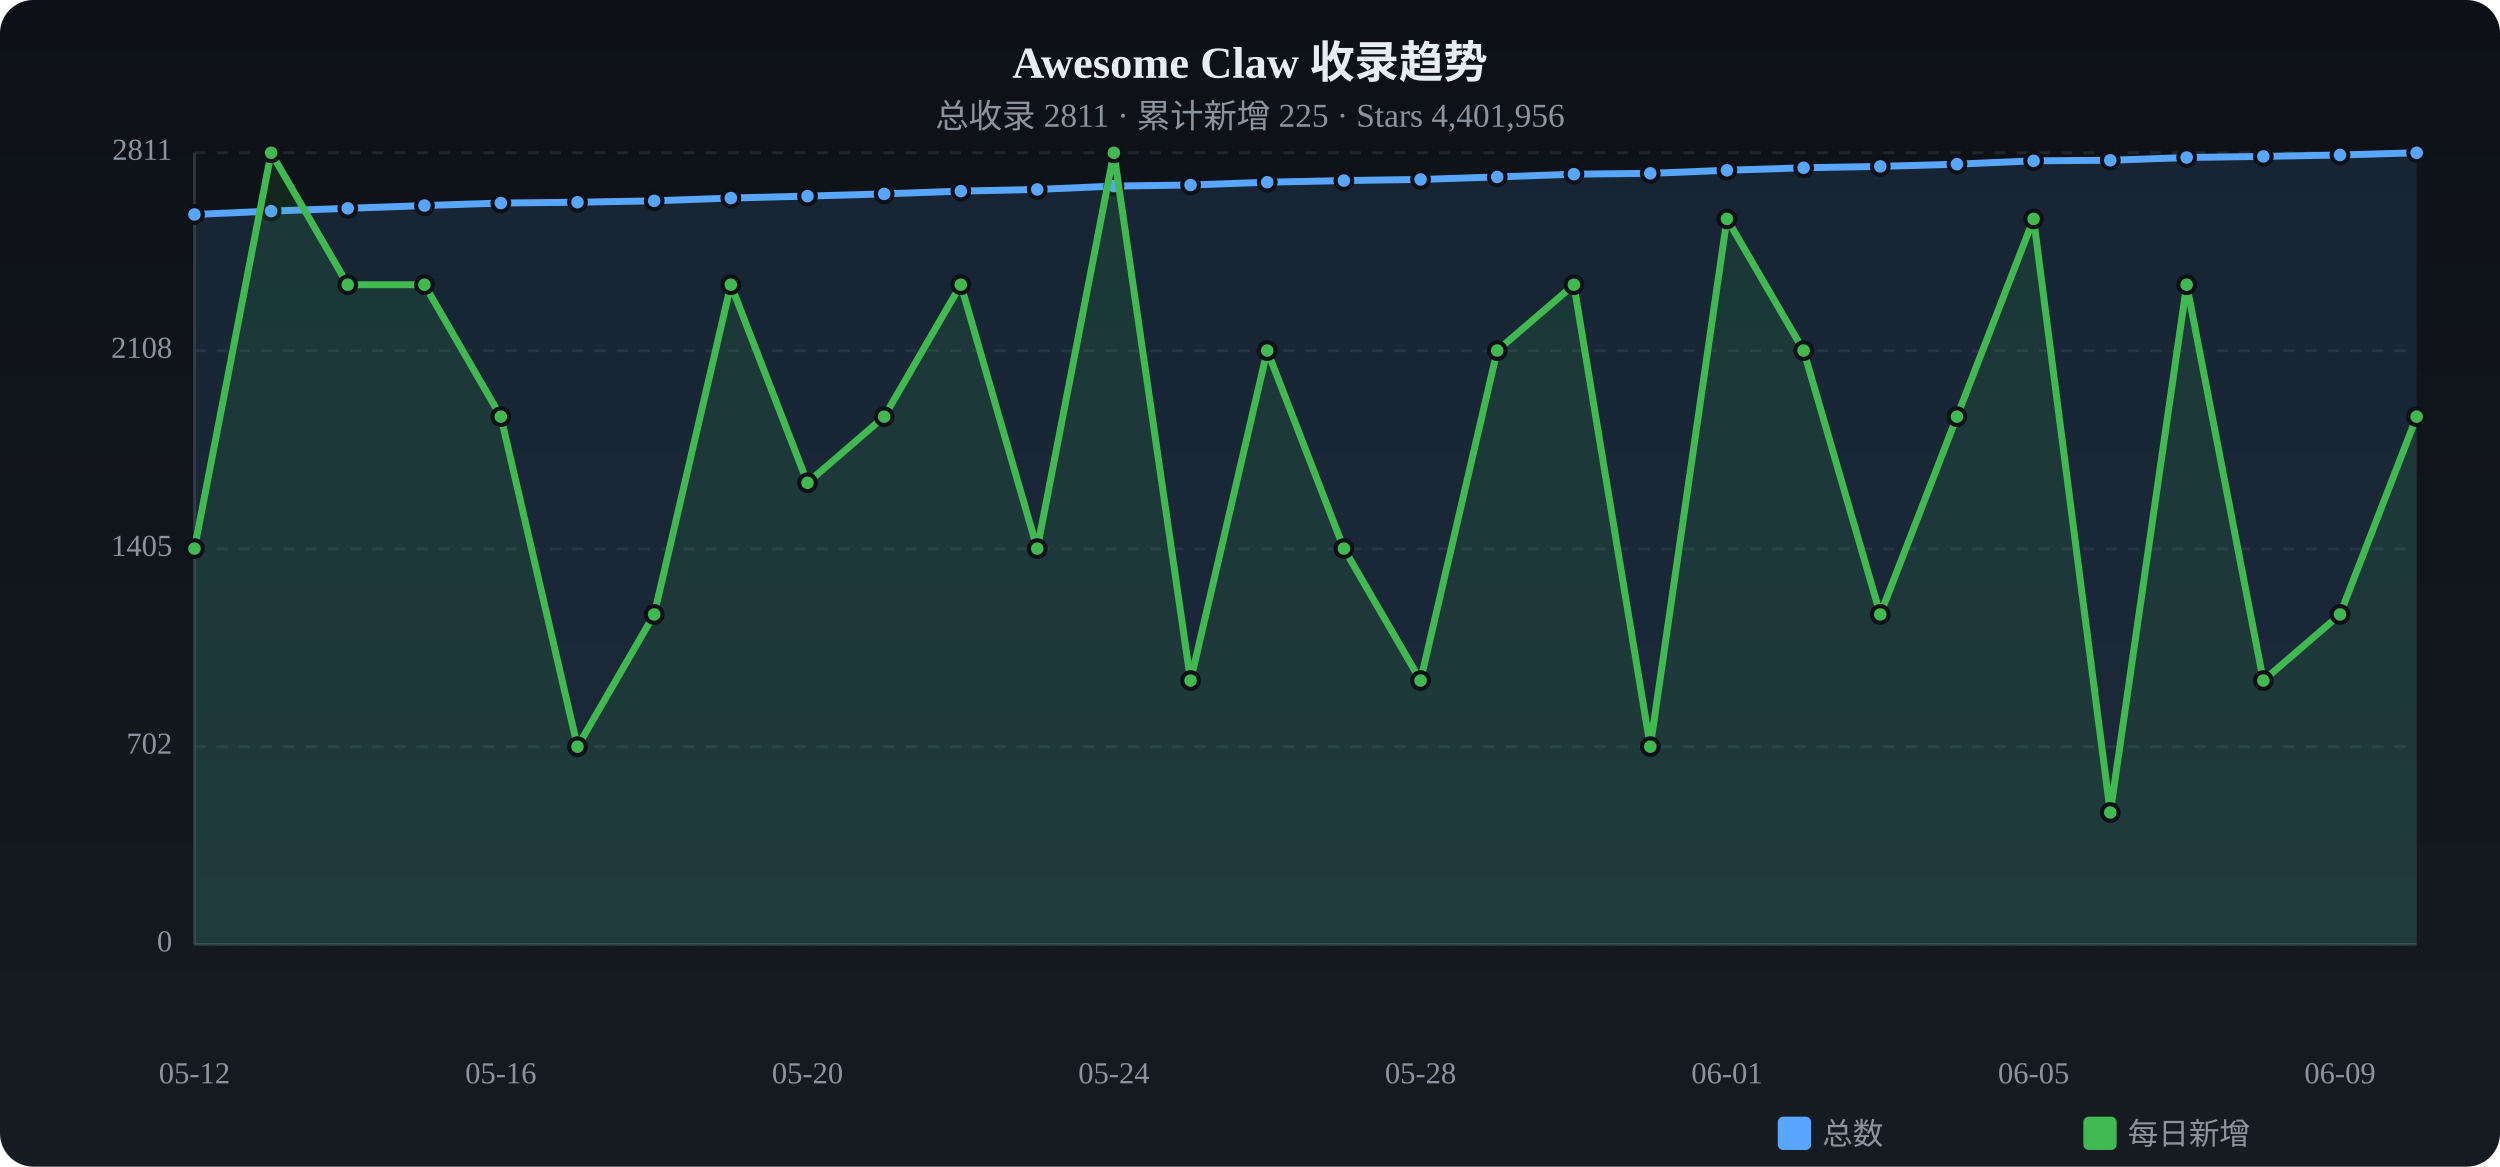
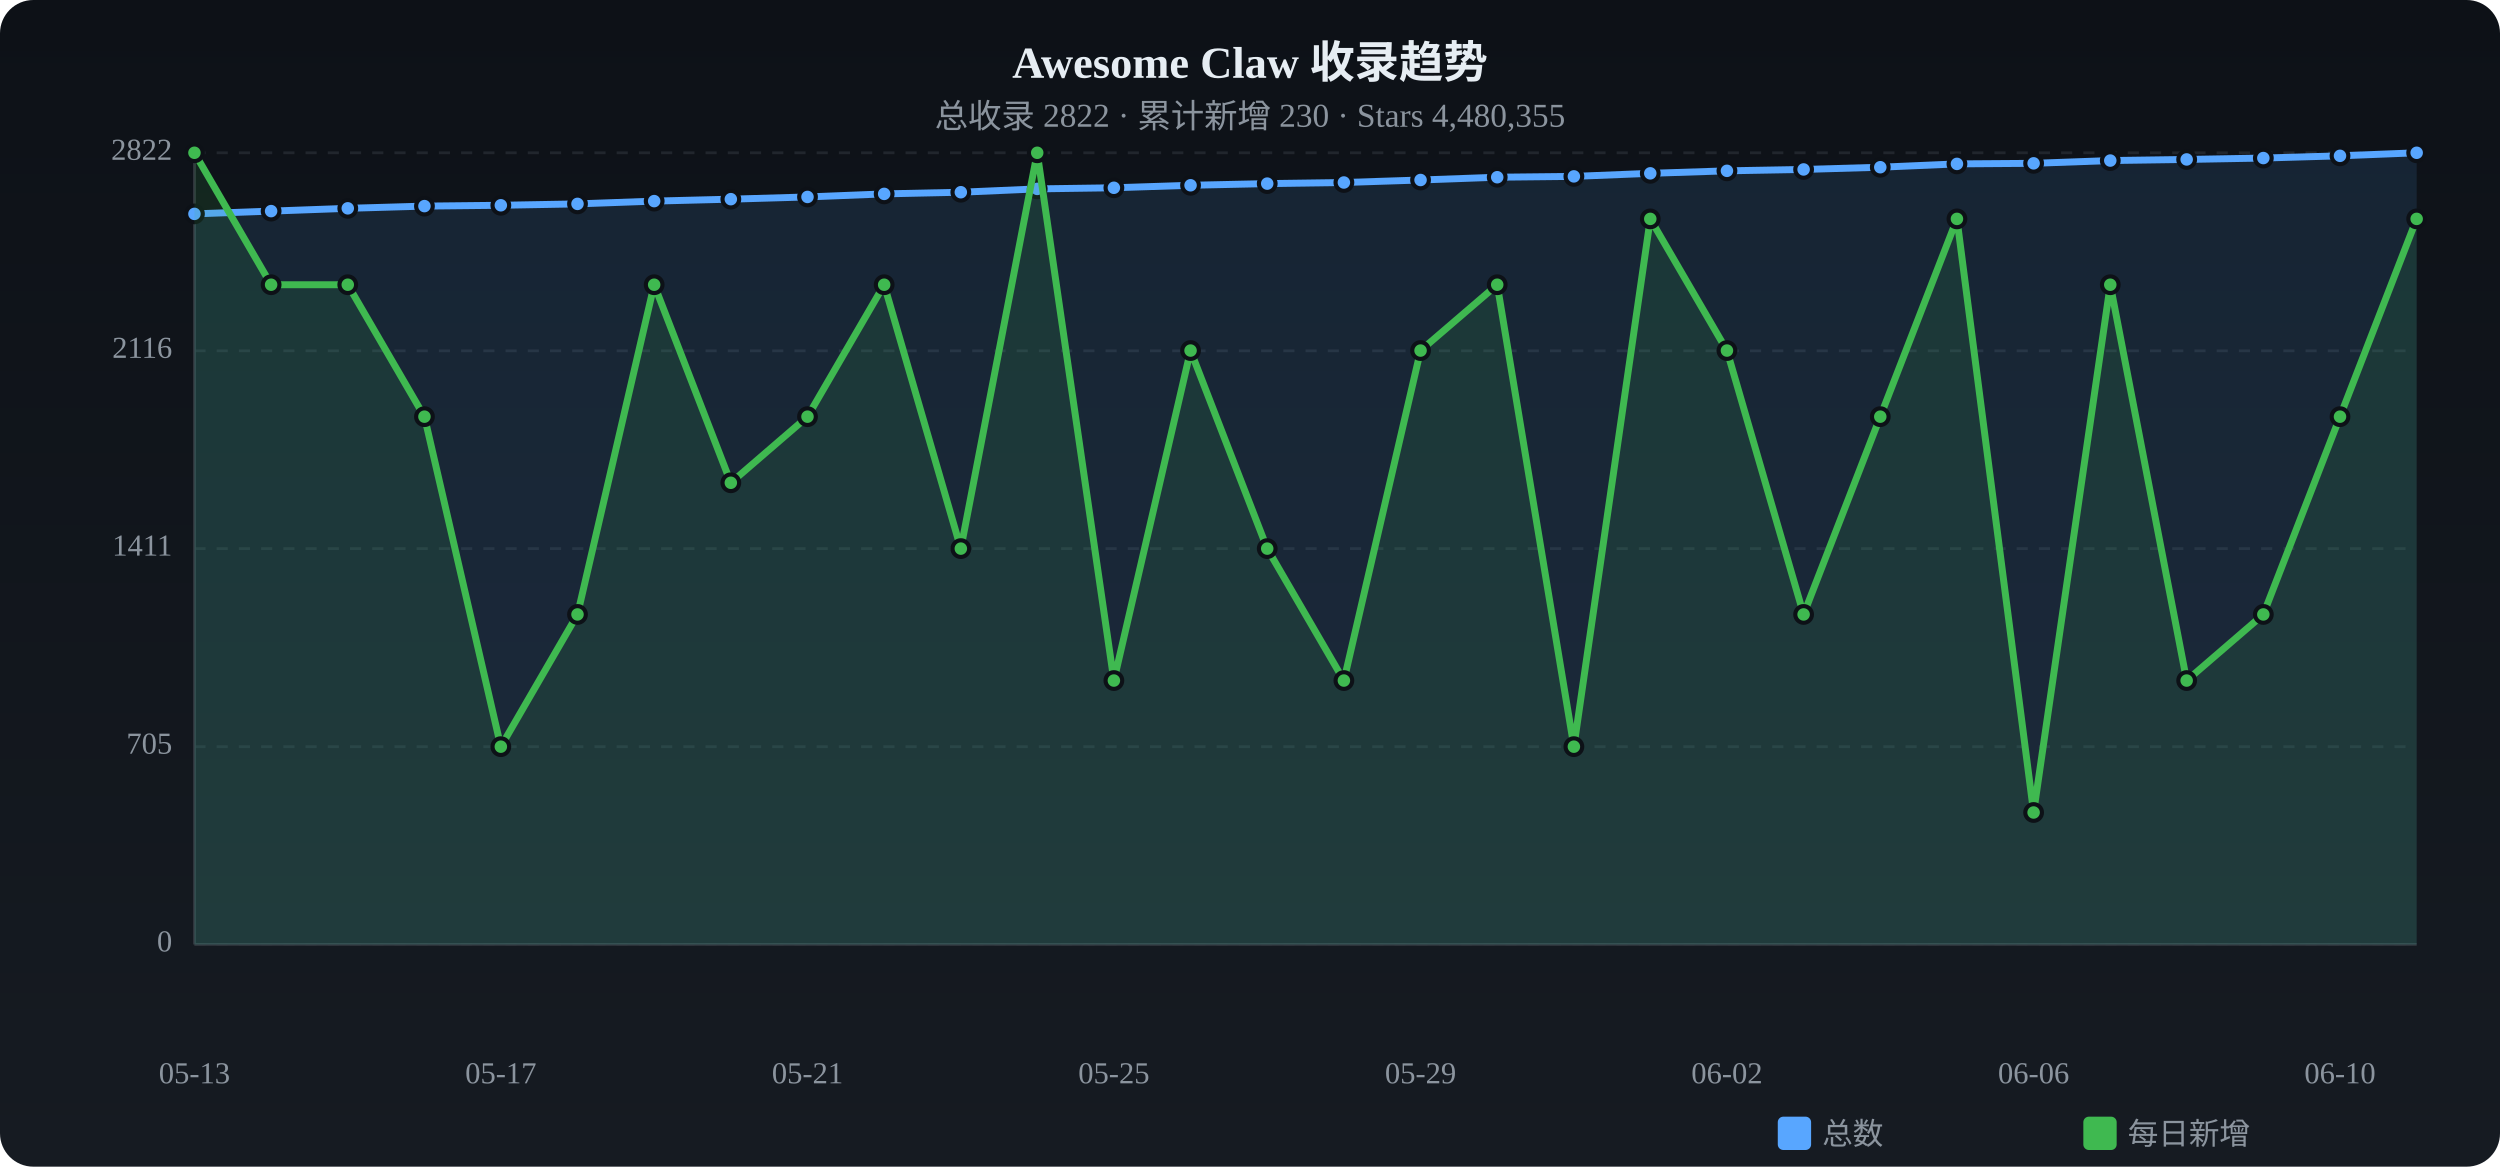
<svg xmlns="http://www.w3.org/2000/svg" viewBox="0 0 900 420" width="900" height="420">
  <defs>
    <linearGradient id="tbg" x1="0%" y1="0%" x2="0%" y2="100%">
      <stop offset="0%" stop-color="#0d1117" />
      <stop offset="100%" stop-color="#161b22" />
    </linearGradient>
  </defs>
  <rect width="900" height="420" rx="12" fill="url(#tbg)" />
  <text x="450.0" y="28" text-anchor="middle" fill="#e6edf3" font-size="16" font-weight="bold">Awesome Claw 收录趋势</text>
-   <text x="450.0" y="46" text-anchor="middle" fill="#8b949e" font-size="12">总收录 2811 · 累计新增 225 · Stars 4,401,956</text>
+   <text x="450.0" y="46" text-anchor="middle" fill="#8b949e" font-size="12">总收录 2822 · 累计新增 230 · Stars 4,480,355</text>
  <text x="62" y="340.0" text-anchor="end" fill="#8b949e" font-size="11" dominant-baseline="middle">0</text>
  <line x1="70" y1="340.0" x2="870" y2="340.0" stroke="#21262d" stroke-dasharray="4 4" />
-   <text x="62" y="268.8" text-anchor="end" fill="#8b949e" font-size="11" dominant-baseline="middle">702</text>
+   <text x="62" y="268.8" text-anchor="end" fill="#8b949e" font-size="11" dominant-baseline="middle">705</text>
  <line x1="70" y1="268.8" x2="870" y2="268.8" stroke="#21262d" stroke-dasharray="4 4" />
-   <text x="62" y="197.6" text-anchor="end" fill="#8b949e" font-size="11" dominant-baseline="middle">1405</text>
-   <line x1="70" y1="197.6" x2="870" y2="197.6" stroke="#21262d" stroke-dasharray="4 4" />
-   <text x="62" y="126.3" text-anchor="end" fill="#8b949e" font-size="11" dominant-baseline="middle">2108</text>
+   <text x="62" y="197.5" text-anchor="end" fill="#8b949e" font-size="11" dominant-baseline="middle">1411</text>
+   <line x1="70" y1="197.5" x2="870" y2="197.5" stroke="#21262d" stroke-dasharray="4 4" />
+   <text x="62" y="126.3" text-anchor="end" fill="#8b949e" font-size="11" dominant-baseline="middle">2116</text>
  <line x1="70" y1="126.3" x2="870" y2="126.3" stroke="#21262d" stroke-dasharray="4 4" />
-   <text x="62" y="55.0" text-anchor="end" fill="#8b949e" font-size="11" dominant-baseline="middle">2811</text>
+   <text x="62" y="55.0" text-anchor="end" fill="#8b949e" font-size="11" dominant-baseline="middle">2822</text>
  <line x1="70" y1="55.0" x2="870" y2="55.0" stroke="#21262d" stroke-dasharray="4 4" />
  <line x1="70" y1="55" x2="70" y2="340" stroke="#30363d" />
  <line x1="70" y1="340" x2="870" y2="340" stroke="#30363d" />
-   <path d="M70.0,77.2 L97.6,76.0 L125.2,75.0 L152.8,74.0 L180.3,73.1 L207.9,72.8 L235.5,72.3 L263.1,71.3 L290.7,70.6 L318.3,69.8 L345.9,68.8 L373.4,68.2 L401.0,67.0 L428.6,66.6 L456.2,65.6 L483.8,65.0 L511.4,64.6 L539.0,63.7 L566.6,62.7 L594.1,62.4 L621.7,61.3 L649.3,60.4 L676.9,59.9 L704.5,59.1 L732.1,57.9 L759.7,57.7 L787.2,56.7 L814.8,56.3 L842.4,55.8 L870.0,55.0 L870.0,340 L70.0,340 Z" fill="#58a6ff" opacity="0.12" />
-   <polyline points="70.0,77.2 97.6,76.0 125.2,75.0 152.8,74.0 180.3,73.1 207.9,72.8 235.5,72.3 263.1,71.3 290.7,70.6 318.3,69.8 345.9,68.8 373.4,68.2 401.0,67.0 428.6,66.6 456.2,65.6 483.8,65.0 511.4,64.6 539.0,63.7 566.6,62.7 594.1,62.4 621.7,61.3 649.3,60.4 676.9,59.9 704.5,59.1 732.1,57.9 759.7,57.7 787.2,56.7 814.8,56.3 842.4,55.8 870.0,55.0" fill="none" stroke="#58a6ff" stroke-width="2.5" stroke-linecap="round" stroke-linejoin="round" />
-   <circle cx="70.0" cy="77.2" r="3" fill="#58a6ff" stroke="#0d1117" stroke-width="1.5" />
+   <path d="M70.0,77.0 L97.6,76.0 L125.2,75.0 L152.8,74.2 L180.3,73.9 L207.9,73.4 L235.5,72.4 L263.1,71.7 L290.7,70.9 L318.3,69.8 L345.9,69.2 L373.4,68.0 L401.0,67.6 L428.6,66.7 L456.2,66.1 L483.8,65.7 L511.4,64.8 L539.0,63.8 L566.6,63.5 L594.1,62.4 L621.7,61.5 L649.3,61.0 L676.9,60.2 L704.5,59.0 L732.1,58.8 L759.7,57.8 L787.2,57.4 L814.8,56.9 L842.4,56.1 L870.0,55.0 L870.0,340 L70.0,340 Z" fill="#58a6ff" opacity="0.12" />
+   <polyline points="70.0,77.0 97.6,76.0 125.2,75.0 152.8,74.2 180.3,73.9 207.9,73.4 235.5,72.4 263.1,71.7 290.7,70.9 318.3,69.8 345.9,69.2 373.4,68.0 401.0,67.6 428.6,66.7 456.2,66.1 483.8,65.7 511.4,64.8 539.0,63.8 566.6,63.5 594.1,62.4 621.7,61.5 649.3,61.0 676.9,60.2 704.5,59.0 732.1,58.8 759.7,57.8 787.2,57.4 814.8,56.9 842.4,56.1 870.0,55.0" fill="none" stroke="#58a6ff" stroke-width="2.5" stroke-linecap="round" stroke-linejoin="round" />
+   <circle cx="70.0" cy="77.0" r="3" fill="#58a6ff" stroke="#0d1117" stroke-width="1.5" />
  <circle cx="97.6" cy="76.0" r="3" fill="#58a6ff" stroke="#0d1117" stroke-width="1.5" />
  <circle cx="125.2" cy="75.0" r="3" fill="#58a6ff" stroke="#0d1117" stroke-width="1.5" />
-   <circle cx="152.8" cy="74.0" r="3" fill="#58a6ff" stroke="#0d1117" stroke-width="1.5" />
-   <circle cx="180.3" cy="73.1" r="3" fill="#58a6ff" stroke="#0d1117" stroke-width="1.5" />
-   <circle cx="207.9" cy="72.8" r="3" fill="#58a6ff" stroke="#0d1117" stroke-width="1.5" />
-   <circle cx="235.5" cy="72.3" r="3" fill="#58a6ff" stroke="#0d1117" stroke-width="1.5" />
-   <circle cx="263.1" cy="71.3" r="3" fill="#58a6ff" stroke="#0d1117" stroke-width="1.5" />
-   <circle cx="290.7" cy="70.6" r="3" fill="#58a6ff" stroke="#0d1117" stroke-width="1.5" />
+   <circle cx="152.8" cy="74.2" r="3" fill="#58a6ff" stroke="#0d1117" stroke-width="1.5" />
+   <circle cx="180.3" cy="73.9" r="3" fill="#58a6ff" stroke="#0d1117" stroke-width="1.5" />
+   <circle cx="207.9" cy="73.4" r="3" fill="#58a6ff" stroke="#0d1117" stroke-width="1.5" />
+   <circle cx="235.5" cy="72.4" r="3" fill="#58a6ff" stroke="#0d1117" stroke-width="1.5" />
+   <circle cx="263.1" cy="71.7" r="3" fill="#58a6ff" stroke="#0d1117" stroke-width="1.5" />
+   <circle cx="290.7" cy="70.9" r="3" fill="#58a6ff" stroke="#0d1117" stroke-width="1.5" />
  <circle cx="318.3" cy="69.8" r="3" fill="#58a6ff" stroke="#0d1117" stroke-width="1.5" />
-   <circle cx="345.9" cy="68.8" r="3" fill="#58a6ff" stroke="#0d1117" stroke-width="1.5" />
-   <circle cx="373.4" cy="68.2" r="3" fill="#58a6ff" stroke="#0d1117" stroke-width="1.5" />
-   <circle cx="401.0" cy="67.0" r="3" fill="#58a6ff" stroke="#0d1117" stroke-width="1.5" />
-   <circle cx="428.6" cy="66.6" r="3" fill="#58a6ff" stroke="#0d1117" stroke-width="1.5" />
-   <circle cx="456.2" cy="65.6" r="3" fill="#58a6ff" stroke="#0d1117" stroke-width="1.5" />
-   <circle cx="483.8" cy="65.0" r="3" fill="#58a6ff" stroke="#0d1117" stroke-width="1.5" />
-   <circle cx="511.4" cy="64.6" r="3" fill="#58a6ff" stroke="#0d1117" stroke-width="1.5" />
-   <circle cx="539.0" cy="63.7" r="3" fill="#58a6ff" stroke="#0d1117" stroke-width="1.5" />
-   <circle cx="566.6" cy="62.7" r="3" fill="#58a6ff" stroke="#0d1117" stroke-width="1.5" />
+   <circle cx="345.9" cy="69.2" r="3" fill="#58a6ff" stroke="#0d1117" stroke-width="1.5" />
+   <circle cx="373.4" cy="68.0" r="3" fill="#58a6ff" stroke="#0d1117" stroke-width="1.5" />
+   <circle cx="401.0" cy="67.6" r="3" fill="#58a6ff" stroke="#0d1117" stroke-width="1.5" />
+   <circle cx="428.6" cy="66.7" r="3" fill="#58a6ff" stroke="#0d1117" stroke-width="1.5" />
+   <circle cx="456.2" cy="66.1" r="3" fill="#58a6ff" stroke="#0d1117" stroke-width="1.5" />
+   <circle cx="483.8" cy="65.7" r="3" fill="#58a6ff" stroke="#0d1117" stroke-width="1.5" />
+   <circle cx="511.4" cy="64.8" r="3" fill="#58a6ff" stroke="#0d1117" stroke-width="1.5" />
+   <circle cx="539.0" cy="63.8" r="3" fill="#58a6ff" stroke="#0d1117" stroke-width="1.5" />
+   <circle cx="566.6" cy="63.5" r="3" fill="#58a6ff" stroke="#0d1117" stroke-width="1.5" />
  <circle cx="594.1" cy="62.4" r="3" fill="#58a6ff" stroke="#0d1117" stroke-width="1.5" />
-   <circle cx="621.7" cy="61.3" r="3" fill="#58a6ff" stroke="#0d1117" stroke-width="1.5" />
-   <circle cx="649.3" cy="60.4" r="3" fill="#58a6ff" stroke="#0d1117" stroke-width="1.5" />
-   <circle cx="676.9" cy="59.9" r="3" fill="#58a6ff" stroke="#0d1117" stroke-width="1.5" />
-   <circle cx="704.5" cy="59.1" r="3" fill="#58a6ff" stroke="#0d1117" stroke-width="1.5" />
-   <circle cx="732.1" cy="57.9" r="3" fill="#58a6ff" stroke="#0d1117" stroke-width="1.5" />
-   <circle cx="759.7" cy="57.7" r="3" fill="#58a6ff" stroke="#0d1117" stroke-width="1.5" />
-   <circle cx="787.2" cy="56.7" r="3" fill="#58a6ff" stroke="#0d1117" stroke-width="1.5" />
-   <circle cx="814.8" cy="56.3" r="3" fill="#58a6ff" stroke="#0d1117" stroke-width="1.5" />
-   <circle cx="842.4" cy="55.8" r="3" fill="#58a6ff" stroke="#0d1117" stroke-width="1.5" />
+   <circle cx="621.7" cy="61.5" r="3" fill="#58a6ff" stroke="#0d1117" stroke-width="1.5" />
+   <circle cx="649.3" cy="61.0" r="3" fill="#58a6ff" stroke="#0d1117" stroke-width="1.5" />
+   <circle cx="676.9" cy="60.2" r="3" fill="#58a6ff" stroke="#0d1117" stroke-width="1.5" />
+   <circle cx="704.5" cy="59.0" r="3" fill="#58a6ff" stroke="#0d1117" stroke-width="1.5" />
+   <circle cx="732.1" cy="58.8" r="3" fill="#58a6ff" stroke="#0d1117" stroke-width="1.5" />
+   <circle cx="759.7" cy="57.8" r="3" fill="#58a6ff" stroke="#0d1117" stroke-width="1.5" />
+   <circle cx="787.2" cy="57.4" r="3" fill="#58a6ff" stroke="#0d1117" stroke-width="1.5" />
+   <circle cx="814.8" cy="56.9" r="3" fill="#58a6ff" stroke="#0d1117" stroke-width="1.5" />
+   <circle cx="842.4" cy="56.1" r="3" fill="#58a6ff" stroke="#0d1117" stroke-width="1.5" />
  <circle cx="870.0" cy="55.0" r="3" fill="#58a6ff" stroke="#0d1117" stroke-width="1.5" />
-   <path d="M70.0,197.5 L97.6,55.0 L125.2,102.5 L152.8,102.5 L180.3,150.0 L207.9,268.8 L235.5,221.2 L263.1,102.5 L290.7,173.8 L318.3,150.0 L345.9,102.5 L373.4,197.5 L401.0,55.0 L428.6,245.0 L456.2,126.2 L483.8,197.5 L511.4,245.0 L539.0,126.2 L566.6,102.5 L594.1,268.8 L621.7,78.8 L649.3,126.2 L676.9,221.2 L704.5,150.0 L732.1,78.8 L759.7,292.5 L787.2,102.5 L814.8,245.0 L842.4,221.2 L870.0,150.0 L870.0,340 L70.0,340 Z" fill="#3fb950" opacity="0.12" />
-   <polyline points="70.0,197.5 97.6,55.0 125.2,102.5 152.8,102.5 180.3,150.0 207.9,268.8 235.5,221.2 263.1,102.5 290.7,173.8 318.3,150.0 345.9,102.5 373.4,197.5 401.0,55.0 428.6,245.0 456.2,126.2 483.8,197.5 511.4,245.0 539.0,126.2 566.6,102.5 594.1,268.8 621.7,78.8 649.3,126.2 676.9,221.2 704.5,150.0 732.1,78.8 759.7,292.5 787.2,102.5 814.8,245.0 842.4,221.2 870.0,150.0" fill="none" stroke="#3fb950" stroke-width="2.5" stroke-linecap="round" stroke-linejoin="round" />
-   <circle cx="70.0" cy="197.5" r="3" fill="#3fb950" stroke="#0d1117" stroke-width="1.5" />
-   <circle cx="97.6" cy="55.0" r="3" fill="#3fb950" stroke="#0d1117" stroke-width="1.5" />
+   <path d="M70.0,55.0 L97.6,102.5 L125.2,102.5 L152.8,150.0 L180.3,268.8 L207.9,221.2 L235.5,102.5 L263.1,173.8 L290.7,150.0 L318.3,102.5 L345.9,197.5 L373.4,55.0 L401.0,245.0 L428.6,126.2 L456.2,197.5 L483.8,245.0 L511.4,126.2 L539.0,102.5 L566.6,268.8 L594.1,78.8 L621.7,126.2 L649.3,221.2 L676.9,150.0 L704.5,78.8 L732.1,292.5 L759.7,102.5 L787.2,245.0 L814.8,221.2 L842.4,150.0 L870.0,78.8 L870.0,340 L70.0,340 Z" fill="#3fb950" opacity="0.12" />
+   <polyline points="70.0,55.0 97.6,102.5 125.2,102.5 152.8,150.0 180.3,268.8 207.9,221.2 235.5,102.5 263.1,173.8 290.7,150.0 318.3,102.5 345.9,197.5 373.4,55.0 401.0,245.0 428.6,126.2 456.2,197.5 483.8,245.0 511.4,126.2 539.0,102.5 566.6,268.8 594.1,78.8 621.7,126.2 649.3,221.2 676.9,150.0 704.5,78.8 732.1,292.5 759.7,102.5 787.2,245.0 814.8,221.2 842.4,150.0 870.0,78.8" fill="none" stroke="#3fb950" stroke-width="2.5" stroke-linecap="round" stroke-linejoin="round" />
+   <circle cx="70.0" cy="55.0" r="3" fill="#3fb950" stroke="#0d1117" stroke-width="1.5" />
+   <circle cx="97.6" cy="102.5" r="3" fill="#3fb950" stroke="#0d1117" stroke-width="1.5" />
  <circle cx="125.2" cy="102.5" r="3" fill="#3fb950" stroke="#0d1117" stroke-width="1.5" />
-   <circle cx="152.8" cy="102.5" r="3" fill="#3fb950" stroke="#0d1117" stroke-width="1.5" />
-   <circle cx="180.3" cy="150.0" r="3" fill="#3fb950" stroke="#0d1117" stroke-width="1.5" />
-   <circle cx="207.9" cy="268.8" r="3" fill="#3fb950" stroke="#0d1117" stroke-width="1.5" />
-   <circle cx="235.5" cy="221.2" r="3" fill="#3fb950" stroke="#0d1117" stroke-width="1.5" />
-   <circle cx="263.1" cy="102.5" r="3" fill="#3fb950" stroke="#0d1117" stroke-width="1.5" />
-   <circle cx="290.7" cy="173.8" r="3" fill="#3fb950" stroke="#0d1117" stroke-width="1.5" />
-   <circle cx="318.3" cy="150.0" r="3" fill="#3fb950" stroke="#0d1117" stroke-width="1.5" />
-   <circle cx="345.9" cy="102.5" r="3" fill="#3fb950" stroke="#0d1117" stroke-width="1.5" />
-   <circle cx="373.4" cy="197.5" r="3" fill="#3fb950" stroke="#0d1117" stroke-width="1.5" />
-   <circle cx="401.0" cy="55.0" r="3" fill="#3fb950" stroke="#0d1117" stroke-width="1.5" />
-   <circle cx="428.6" cy="245.0" r="3" fill="#3fb950" stroke="#0d1117" stroke-width="1.5" />
-   <circle cx="456.2" cy="126.2" r="3" fill="#3fb950" stroke="#0d1117" stroke-width="1.5" />
-   <circle cx="483.8" cy="197.5" r="3" fill="#3fb950" stroke="#0d1117" stroke-width="1.5" />
-   <circle cx="511.4" cy="245.0" r="3" fill="#3fb950" stroke="#0d1117" stroke-width="1.5" />
-   <circle cx="539.0" cy="126.2" r="3" fill="#3fb950" stroke="#0d1117" stroke-width="1.5" />
-   <circle cx="566.6" cy="102.5" r="3" fill="#3fb950" stroke="#0d1117" stroke-width="1.5" />
-   <circle cx="594.1" cy="268.8" r="3" fill="#3fb950" stroke="#0d1117" stroke-width="1.5" />
-   <circle cx="621.7" cy="78.8" r="3" fill="#3fb950" stroke="#0d1117" stroke-width="1.5" />
-   <circle cx="649.3" cy="126.2" r="3" fill="#3fb950" stroke="#0d1117" stroke-width="1.5" />
-   <circle cx="676.9" cy="221.2" r="3" fill="#3fb950" stroke="#0d1117" stroke-width="1.5" />
-   <circle cx="704.5" cy="150.0" r="3" fill="#3fb950" stroke="#0d1117" stroke-width="1.5" />
-   <circle cx="732.1" cy="78.8" r="3" fill="#3fb950" stroke="#0d1117" stroke-width="1.5" />
-   <circle cx="759.7" cy="292.5" r="3" fill="#3fb950" stroke="#0d1117" stroke-width="1.5" />
-   <circle cx="787.2" cy="102.5" r="3" fill="#3fb950" stroke="#0d1117" stroke-width="1.5" />
-   <circle cx="814.8" cy="245.0" r="3" fill="#3fb950" stroke="#0d1117" stroke-width="1.5" />
-   <circle cx="842.4" cy="221.2" r="3" fill="#3fb950" stroke="#0d1117" stroke-width="1.5" />
-   <circle cx="870.0" cy="150.0" r="3" fill="#3fb950" stroke="#0d1117" stroke-width="1.5" />
-   <text x="70.0" y="390" text-anchor="middle" fill="#8b949e" font-size="11">05-12</text>
-   <text x="180.3" y="390" text-anchor="middle" fill="#8b949e" font-size="11">05-16</text>
-   <text x="290.7" y="390" text-anchor="middle" fill="#8b949e" font-size="11">05-20</text>
-   <text x="401.0" y="390" text-anchor="middle" fill="#8b949e" font-size="11">05-24</text>
-   <text x="511.4" y="390" text-anchor="middle" fill="#8b949e" font-size="11">05-28</text>
-   <text x="621.7" y="390" text-anchor="middle" fill="#8b949e" font-size="11">06-01</text>
-   <text x="732.1" y="390" text-anchor="middle" fill="#8b949e" font-size="11">06-05</text>
-   <text x="842.4" y="390" text-anchor="middle" fill="#8b949e" font-size="11">06-09</text>
+   <circle cx="152.8" cy="150.0" r="3" fill="#3fb950" stroke="#0d1117" stroke-width="1.5" />
+   <circle cx="180.3" cy="268.8" r="3" fill="#3fb950" stroke="#0d1117" stroke-width="1.5" />
+   <circle cx="207.9" cy="221.2" r="3" fill="#3fb950" stroke="#0d1117" stroke-width="1.5" />
+   <circle cx="235.5" cy="102.5" r="3" fill="#3fb950" stroke="#0d1117" stroke-width="1.5" />
+   <circle cx="263.1" cy="173.8" r="3" fill="#3fb950" stroke="#0d1117" stroke-width="1.5" />
+   <circle cx="290.7" cy="150.0" r="3" fill="#3fb950" stroke="#0d1117" stroke-width="1.5" />
+   <circle cx="318.3" cy="102.5" r="3" fill="#3fb950" stroke="#0d1117" stroke-width="1.5" />
+   <circle cx="345.9" cy="197.5" r="3" fill="#3fb950" stroke="#0d1117" stroke-width="1.5" />
+   <circle cx="373.4" cy="55.0" r="3" fill="#3fb950" stroke="#0d1117" stroke-width="1.5" />
+   <circle cx="401.0" cy="245.0" r="3" fill="#3fb950" stroke="#0d1117" stroke-width="1.5" />
+   <circle cx="428.6" cy="126.2" r="3" fill="#3fb950" stroke="#0d1117" stroke-width="1.5" />
+   <circle cx="456.2" cy="197.5" r="3" fill="#3fb950" stroke="#0d1117" stroke-width="1.5" />
+   <circle cx="483.8" cy="245.0" r="3" fill="#3fb950" stroke="#0d1117" stroke-width="1.5" />
+   <circle cx="511.4" cy="126.2" r="3" fill="#3fb950" stroke="#0d1117" stroke-width="1.5" />
+   <circle cx="539.0" cy="102.5" r="3" fill="#3fb950" stroke="#0d1117" stroke-width="1.5" />
+   <circle cx="566.6" cy="268.8" r="3" fill="#3fb950" stroke="#0d1117" stroke-width="1.5" />
+   <circle cx="594.1" cy="78.8" r="3" fill="#3fb950" stroke="#0d1117" stroke-width="1.5" />
+   <circle cx="621.7" cy="126.2" r="3" fill="#3fb950" stroke="#0d1117" stroke-width="1.5" />
+   <circle cx="649.3" cy="221.2" r="3" fill="#3fb950" stroke="#0d1117" stroke-width="1.5" />
+   <circle cx="676.9" cy="150.0" r="3" fill="#3fb950" stroke="#0d1117" stroke-width="1.5" />
+   <circle cx="704.5" cy="78.8" r="3" fill="#3fb950" stroke="#0d1117" stroke-width="1.5" />
+   <circle cx="732.1" cy="292.5" r="3" fill="#3fb950" stroke="#0d1117" stroke-width="1.5" />
+   <circle cx="759.7" cy="102.5" r="3" fill="#3fb950" stroke="#0d1117" stroke-width="1.5" />
+   <circle cx="787.2" cy="245.0" r="3" fill="#3fb950" stroke="#0d1117" stroke-width="1.5" />
+   <circle cx="814.8" cy="221.2" r="3" fill="#3fb950" stroke="#0d1117" stroke-width="1.5" />
+   <circle cx="842.4" cy="150.0" r="3" fill="#3fb950" stroke="#0d1117" stroke-width="1.5" />
+   <circle cx="870.0" cy="78.8" r="3" fill="#3fb950" stroke="#0d1117" stroke-width="1.5" />
+   <text x="70.0" y="390" text-anchor="middle" fill="#8b949e" font-size="11">05-13</text>
+   <text x="180.3" y="390" text-anchor="middle" fill="#8b949e" font-size="11">05-17</text>
+   <text x="290.7" y="390" text-anchor="middle" fill="#8b949e" font-size="11">05-21</text>
+   <text x="401.0" y="390" text-anchor="middle" fill="#8b949e" font-size="11">05-25</text>
+   <text x="511.4" y="390" text-anchor="middle" fill="#8b949e" font-size="11">05-29</text>
+   <text x="621.7" y="390" text-anchor="middle" fill="#8b949e" font-size="11">06-02</text>
+   <text x="732.1" y="390" text-anchor="middle" fill="#8b949e" font-size="11">06-06</text>
+   <text x="842.4" y="390" text-anchor="middle" fill="#8b949e" font-size="11">06-10</text>
  <rect x="640" y="402" width="12" height="12" rx="2" fill="#58a6ff" />
  <text x="656" y="412" fill="#8b949e" font-size="11">总数</text>
  <rect x="750" y="402" width="12" height="12" rx="2" fill="#3fb950" />
  <text x="766" y="412" fill="#8b949e" font-size="11">每日新增</text>
</svg>
